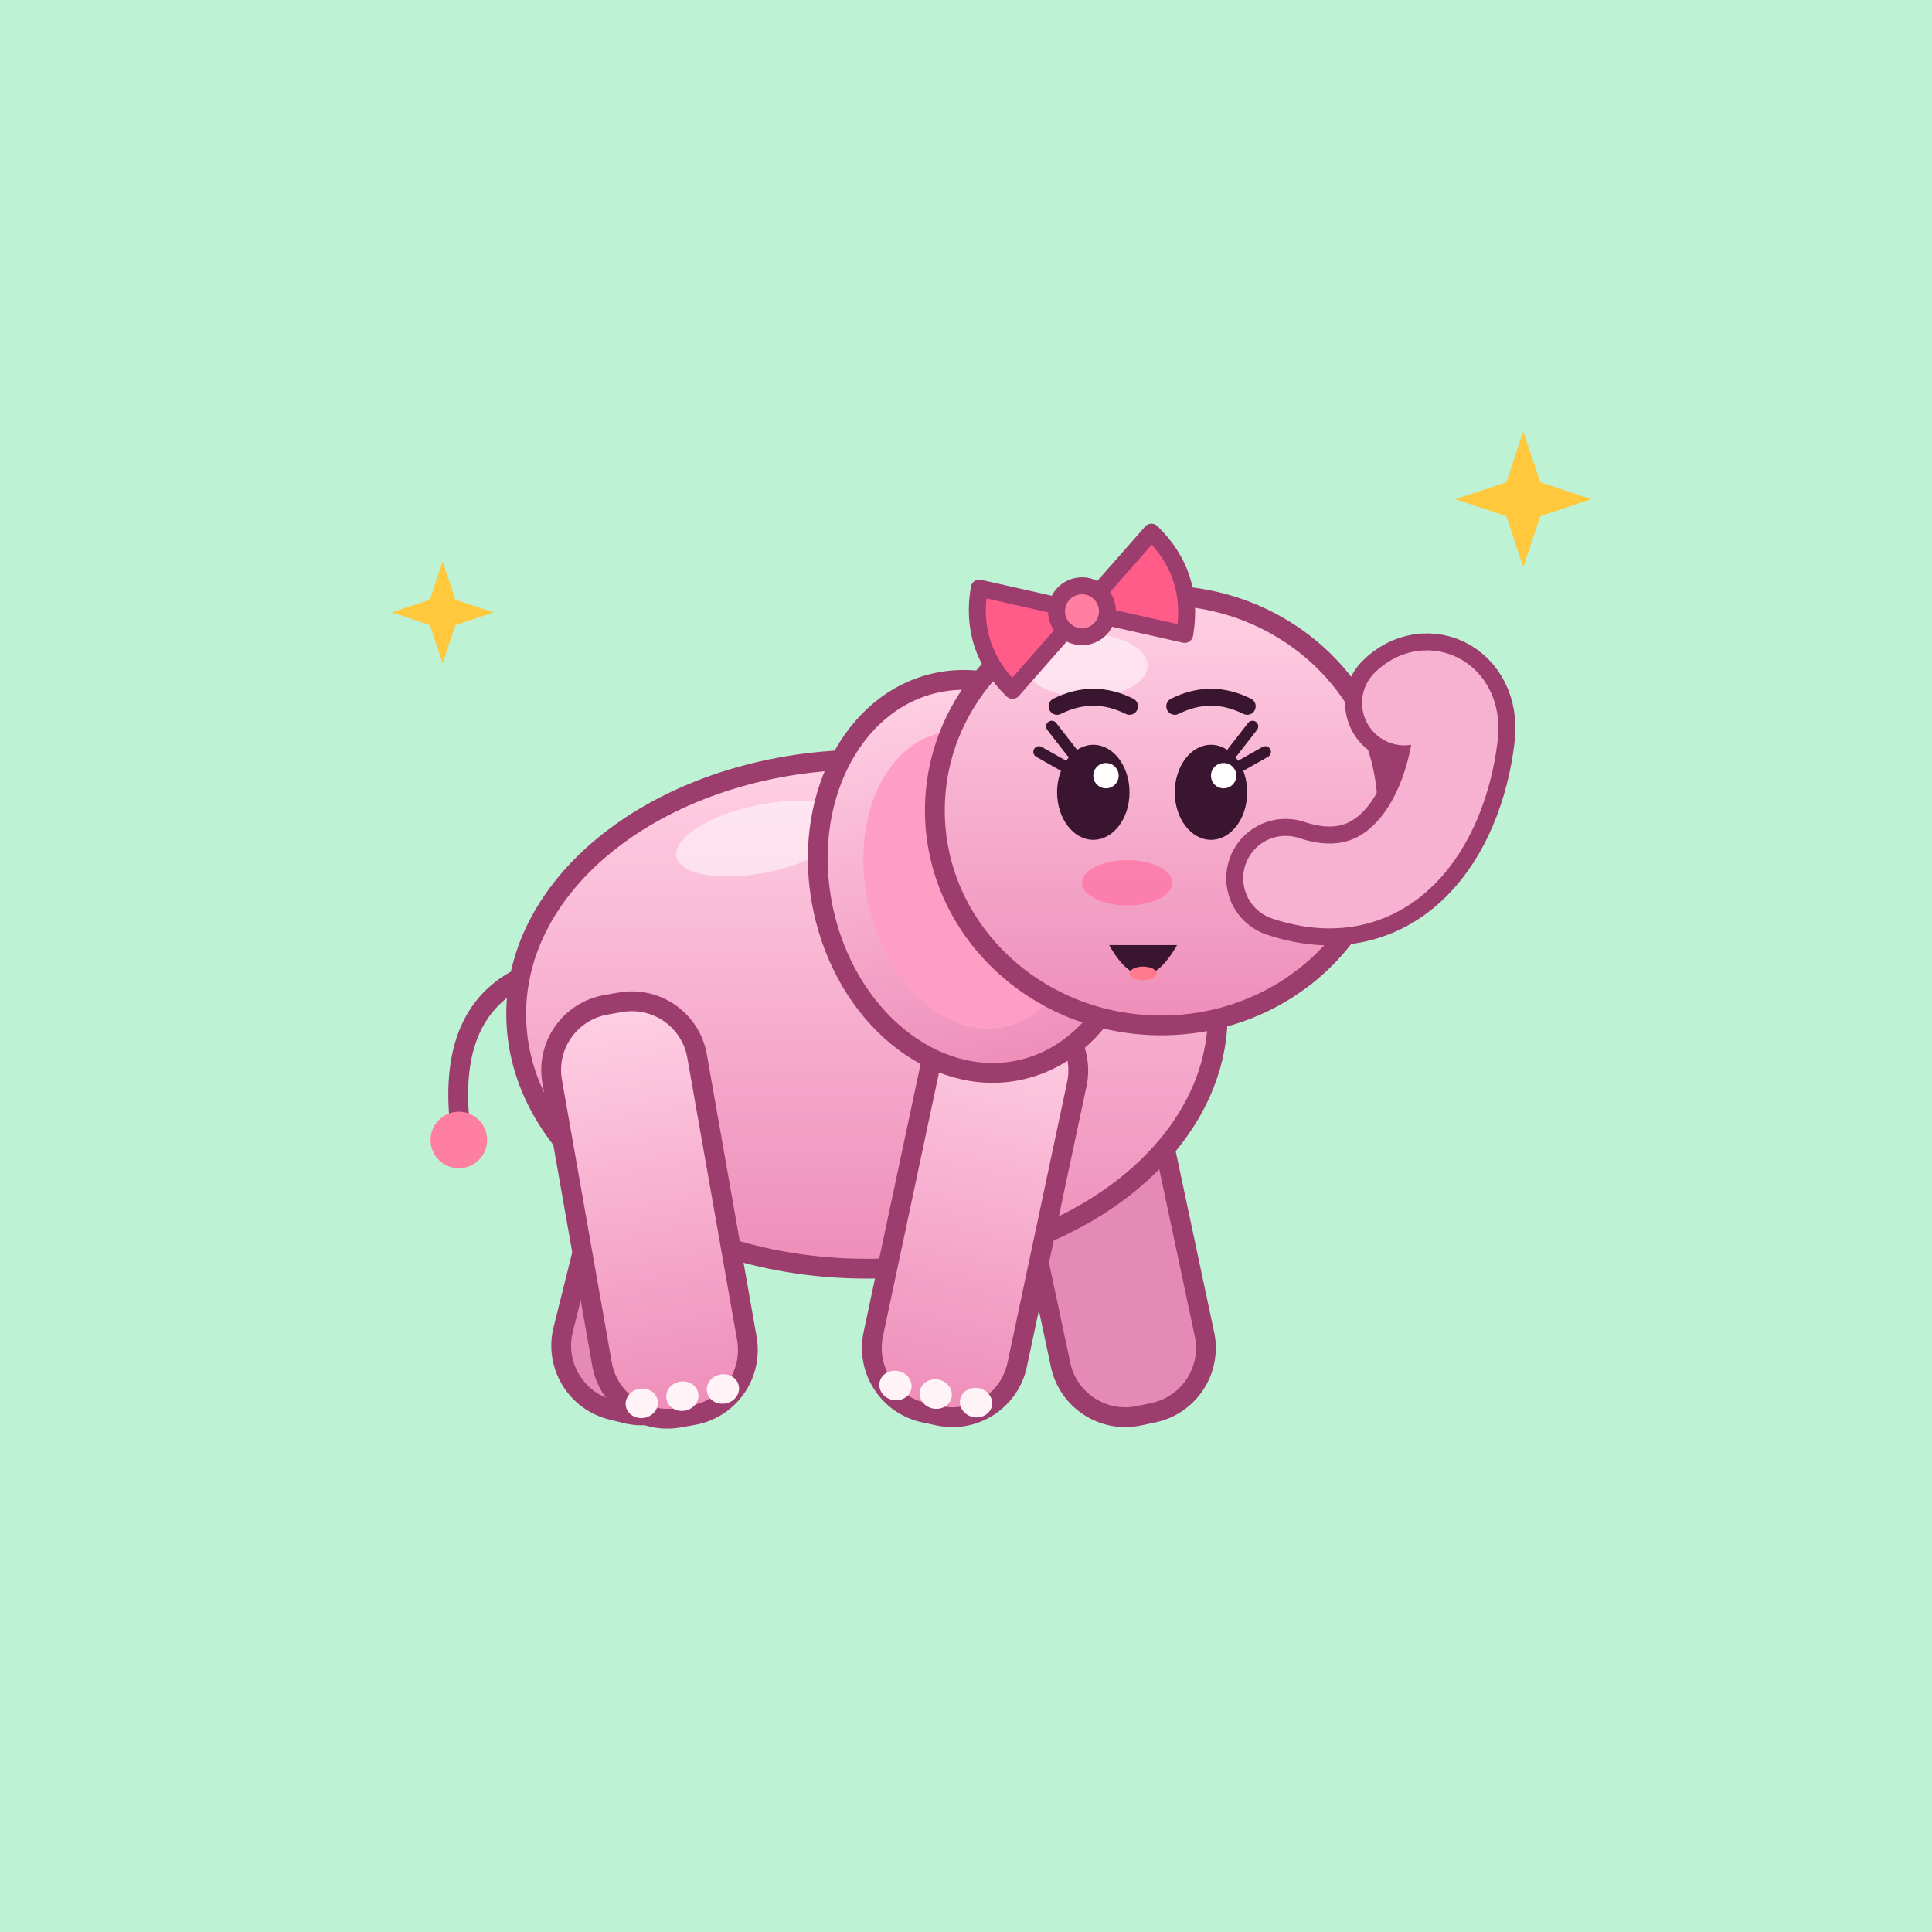
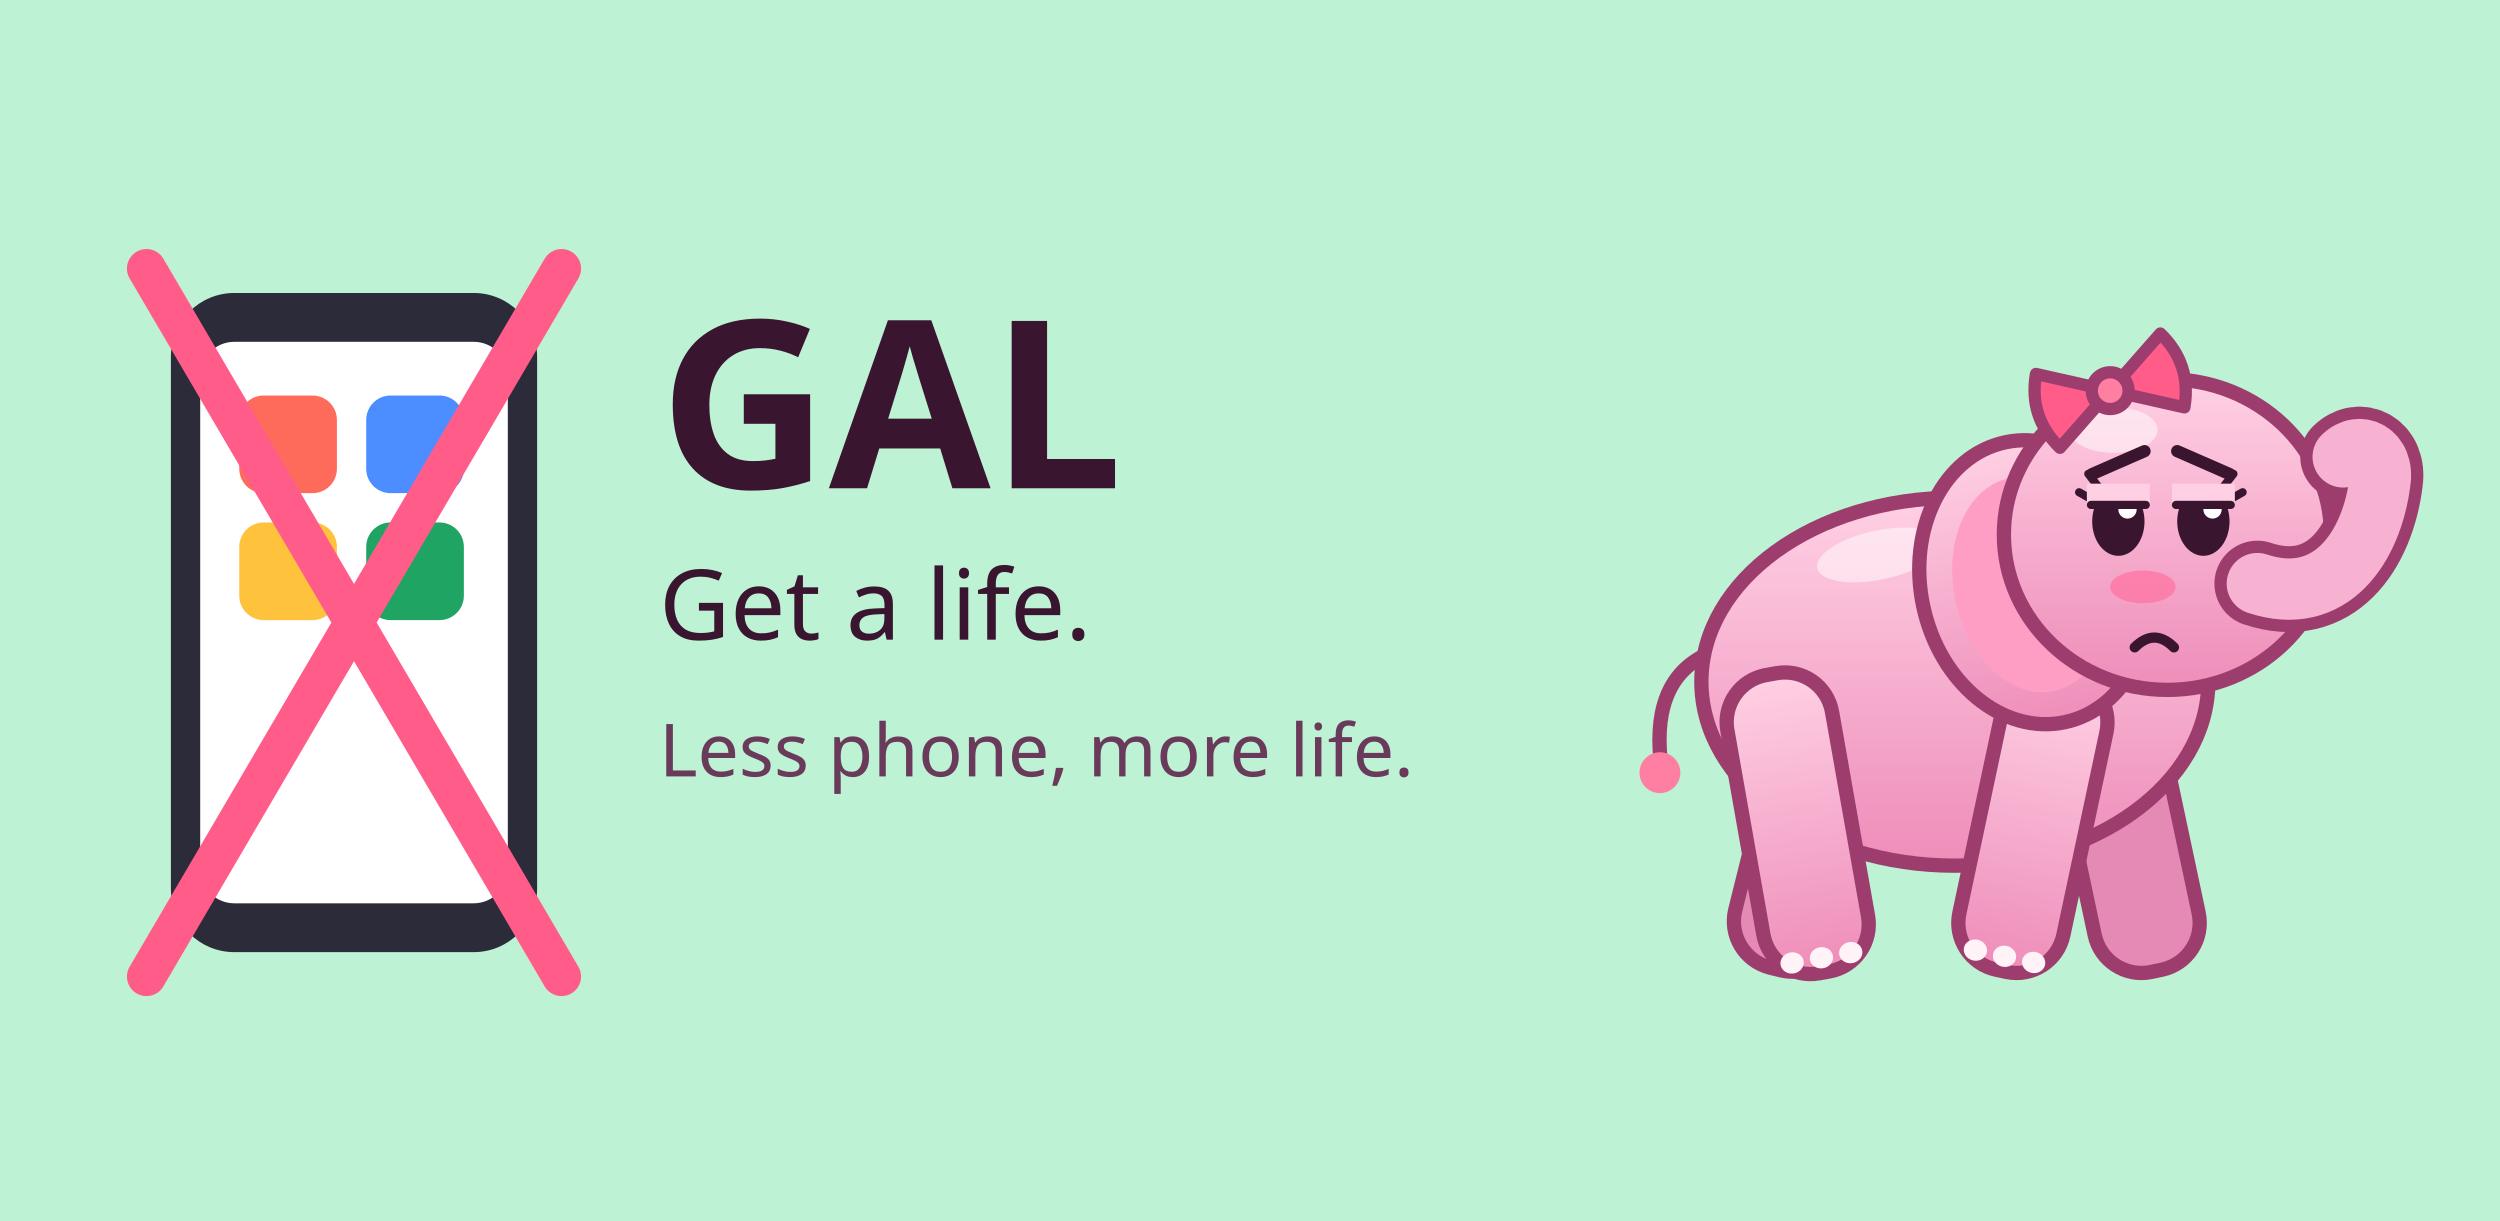
- <svg xmlns="http://www.w3.org/2000/svg" viewBox="0 0 108 108" width="108" height="108">
+ <svg xmlns="http://www.w3.org/2000/svg" viewBox="0 0 1024 500" width="1024" height="500">
  <defs>
    <linearGradient id="g1" x1="0" y1="0" x2="0" y2="1">
      <stop offset="0" stop-color="#FFD0E4" />
      <stop offset="1" stop-color="#EE8DB9" />
    </linearGradient>
    <linearGradient id="g2" x1="0" y1="0" x2="0" y2="1">
      <stop offset="0" stop-color="#FFD0E4" />
      <stop offset="1" stop-color="#EE8DB9" />
    </linearGradient>
    <linearGradient id="g3" x1="0" y1="0" x2="0" y2="1">
      <stop offset="0" stop-color="#FFD0E4" />
      <stop offset="1" stop-color="#EE8DB9" />
    </linearGradient>
    <linearGradient id="g4" x1="0" y1="0" x2="0" y2="1">
      <stop offset="0" stop-color="#FFD0E4" />
      <stop offset="1" stop-color="#EE8DB9" />
    </linearGradient>
    <linearGradient id="g5" x1="0" y1="0" x2="0" y2="1">
      <stop offset="0" stop-color="#FFD0E4" />
      <stop offset="1" stop-color="#EE8DB9" />
    </linearGradient>
  </defs>
-   <rect width="108" height="108" fill="#BDF2D5" />
-   <g transform="translate(13.674 7.349) rotate(0 0 0) scale(0.15814)">
+   <rect width="1024" height="1024" fill="#BDF2D5" />
+   <path d="M96.00,120.00 h98.00 a26.00,26.00 0 0 1 26.00,26.00 v218.00 a26.00,26.00 0 0 1 -26.00,26.00 h-98.00 a26.00,26.00 0 0 1 -26.00,-26.00 v-218.00 a26.00,26.00 0 0 1 26.00,-26.00 Z" fill="#2B2B3A" />
+   <path d="M96.00,140.00 h98.00 a14.00,14.00 0 0 1 14.00,14.00 v202.00 a14.00,14.00 0 0 1 -14.00,14.00 h-98.00 a14.00,14.00 0 0 1 -14.00,-14.00 v-202.00 a14.00,14.00 0 0 1 14.00,-14.00 Z" fill="#FFFFFF" />
+   <path d="M108.00,162.00 h20.00 a10.00,10.00 0 0 1 10.00,10.00 v20.00 a10.00,10.00 0 0 1 -10.00,10.00 h-20.00 a10.00,10.00 0 0 1 -10.00,-10.00 v-20.00 a10.00,10.00 0 0 1 10.00,-10.00 Z" fill="#FF6B5B" />
+   <path d="M160.00,162.00 h20.00 a10.00,10.00 0 0 1 10.00,10.00 v20.00 a10.00,10.00 0 0 1 -10.00,10.00 h-20.00 a10.00,10.00 0 0 1 -10.00,-10.00 v-20.00 a10.00,10.00 0 0 1 10.00,-10.00 Z" fill="#4C8DFF" />
+   <path d="M108.00,214.00 h20.00 a10.00,10.00 0 0 1 10.00,10.00 v20.00 a10.00,10.00 0 0 1 -10.00,10.00 h-20.00 a10.00,10.00 0 0 1 -10.00,-10.00 v-20.00 a10.00,10.00 0 0 1 10.00,-10.00 Z" fill="#FFC23D" />
+   <path d="M160.00,214.00 h20.00 a10.00,10.00 0 0 1 10.00,10.00 v20.00 a10.00,10.00 0 0 1 -10.00,10.00 h-20.00 a10.00,10.00 0 0 1 -10.00,-10.00 v-20.00 a10.00,10.00 0 0 1 10.00,-10.00 Z" fill="#1FA463" />
+   <path d="M60 110 L230 400 M230 110 L60 400" fill="none" stroke="#FF5C8A" stroke-width="16" stroke-linecap="round" stroke-linejoin="round" />
+   <g transform="translate(616.512 18.023) rotate(0 0 0) scale(0.83721)">
    <g transform="translate(0 0) rotate(14 160.48 339) scale(1.0)">
      <path d="M157.88,307.80 h5.20 a23.40,23.40 0 0 1 23.40,23.40 v101.40 a23.40,23.40 0 0 1 -23.40,23.40 h-5.20 a23.40,23.40 0 0 1 -23.40,-23.40 v-101.40 a23.40,23.40 0 0 1 23.40,-23.40 Z" fill="#E58AB4" stroke="#9C3D6E" stroke-width="7" stroke-linecap="round" stroke-linejoin="round" />
    </g>
    <g transform="translate(0 0) rotate(-12 294.4 339) scale(1.0)">
      <path d="M291.80,307.80 h5.20 a23.40,23.40 0 0 1 23.40,23.40 v101.40 a23.40,23.40 0 0 1 -23.40,23.40 h-5.20 a23.40,23.40 0 0 1 -23.40,-23.40 v-101.40 a23.40,23.40 0 0 1 23.40,-23.40 Z" fill="#E58AB4" stroke="#9C3D6E" stroke-width="7" stroke-linecap="round" stroke-linejoin="round" />
    </g>
    <path d="M100 298 Q72 310 76 350" fill="none" stroke="#9C3D6E" stroke-width="7" stroke-linecap="round" stroke-linejoin="round" />
    <path d="M65.72,356.50 a10.00,10.00 0 1,0 20.00,0 a10.00,10.00 0 1,0 -20.00,0 Z" fill="#FF7FA3" />
    <path d="M96.00,312.00 a124.00,90.00 0 1,0 248.00,0 a124.00,90.00 0 1,0 -248.00,0 Z" fill="url(#g1)" stroke="#9C3D6E" stroke-width="7" stroke-linecap="round" stroke-linejoin="round" />
    <g transform="translate(0 0) rotate(-12 183 250) scale(1.0)">
      <path d="M152.00,250.00 a31.00,12.00 0 1,0 62.00,0 a31.00,12.00 0 1,0 -62.00,0 Z" fill="#FFFFFF" opacity="0.5" />
    </g>
    <g transform="translate(0 0) rotate(-10 135.68 339) scale(1.0)">
      <path d="M133.08,307.80 h5.20 a23.40,23.40 0 0 1 23.40,23.40 v101.40 a23.40,23.40 0 0 1 -23.40,23.40 h-5.20 a23.40,23.40 0 0 1 -23.40,-23.40 v-101.40 a23.40,23.40 0 0 1 23.40,-23.40 Z" fill="url(#g2)" stroke="#9C3D6E" stroke-width="7" stroke-linecap="round" stroke-linejoin="round" />
      <path d="M115.40,448.72 a5.72,5.20 0 1,0 11.44,0 a5.72,5.20 0 1,0 -11.44,0 Z" fill="#FFF3F8" />
      <path d="M129.96,448.72 a5.72,5.20 0 1,0 11.44,0 a5.72,5.20 0 1,0 -11.44,0 Z" fill="#FFF3F8" />
      <path d="M144.52,448.72 a5.72,5.20 0 1,0 11.44,0 a5.72,5.20 0 1,0 -11.44,0 Z" fill="#FFF3F8" />
    </g>
    <g transform="translate(0 0) rotate(12 267.12 339) scale(1.0)">
      <path d="M264.52,307.80 h5.20 a23.40,23.40 0 0 1 23.40,23.40 v101.40 a23.40,23.40 0 0 1 -23.40,23.40 h-5.20 a23.40,23.40 0 0 1 -23.40,-23.40 v-101.40 a23.40,23.40 0 0 1 23.40,-23.40 Z" fill="url(#g3)" stroke="#9C3D6E" stroke-width="7" stroke-linecap="round" stroke-linejoin="round" />
      <path d="M246.84,448.72 a5.72,5.20 0 1,0 11.44,0 a5.72,5.20 0 1,0 -11.44,0 Z" fill="#FFF3F8" />
      <path d="M261.40,448.72 a5.72,5.20 0 1,0 11.44,0 a5.72,5.20 0 1,0 -11.44,0 Z" fill="#FFF3F8" />
      <path d="M275.96,448.72 a5.72,5.20 0 1,0 11.44,0 a5.72,5.20 0 1,0 -11.44,0 Z" fill="#FFF3F8" />
    </g>
    <g transform="translate(0 0) rotate(-12 300.0 224.0) scale(1.0)">
      <path d="M196.00,254.00 a56.00,70.00 0 1,0 112.00,0 a56.00,70.00 0 1,0 -112.00,0 Z" fill="url(#g4)" stroke="#9C3D6E" stroke-width="7" stroke-linecap="round" stroke-linejoin="round" />
      <path d="M212.00,254.80 a38.00,53.20 0 1,0 76.00,0 a38.00,53.20 0 1,0 -76.00,0 Z" fill="#FF9EC4" />
    </g>
    <path d="M244.00,240.00 a80.00,76.00 0 1,0 160.00,0 a80.00,76.00 0 1,0 -160.00,0 Z" fill="url(#g5)" stroke="#9C3D6E" stroke-width="7" stroke-linecap="round" stroke-linejoin="round" />
    <path d="M276.00,188.80 a21.60,11.20 0 1,0 43.20,0 a21.60,11.20 0 1,0 -43.20,0 Z" fill="#FFFFFF" opacity="0.5" />
    <path d="M296.00,265.60 a16.00,8.00 0 1,0 32.00,0 a16.00,8.00 0 1,0 -32.00,0 Z" fill="#FF6F9F" opacity="0.7" />
    <path d="M287.20,233.60 a12.80,16.80 0 1,0 25.60,0 a12.80,16.80 0 1,0 -25.60,0 Z" fill="#3A1530" />
    <path d="M300.00,227.72 a4.48,4.48 0 1,0 8.96,0 a4.48,4.48 0 1,0 -8.96,0 Z" fill="#FFFFFF" />
    <path d="M289.8,224.4 l-9.0,-5.1 M292.3,219.3 l-7.0,-9.0" fill="none" stroke="#3A1530" stroke-width="4" stroke-linecap="round" stroke-linejoin="round" />
+     <path d="M284.6,215.1 H315.4 V225.5 H284.6 Z" fill="#FFD0E4" />
+     <path d="M286.6,225.5 H313.4" fill="none" stroke="#3A1530" stroke-width="4" stroke-linecap="round" stroke-linejoin="round" />
    <path d="M328.80,233.60 a12.80,16.80 0 1,0 25.60,0 a12.80,16.80 0 1,0 -25.60,0 Z" fill="#3A1530" />
    <path d="M341.60,227.72 a4.48,4.48 0 1,0 8.96,0 a4.48,4.48 0 1,0 -8.96,0 Z" fill="#FFFFFF" />
    <path d="M351.8,224.4 l9.0,-5.1 M349.3,219.3 l7.0,-9.0" fill="none" stroke="#3A1530" stroke-width="4" stroke-linecap="round" stroke-linejoin="round" />
-     <path d="M312.8,203.2 Q300.0,196.8 287.2,203.2" fill="none" stroke="#3A1530" stroke-width="6" stroke-linecap="round" stroke-linejoin="round" />
-     <path d="M328.8,203.2 Q341.6,196.8 354.4,203.2" fill="none" stroke="#3A1530" stroke-width="6" stroke-linecap="round" stroke-linejoin="round" />
-     <path d="M305.6,287.6 Q317.6,308.8 329.6,287.6 Z" fill="#3A1530" />
-     <path d="M312.80,297.60 a4.80,2.40 0 1,0 9.60,0 a4.80,2.40 0 1,0 -9.60,0 Z" fill="#FF7A8A" />
+     <path d="M326.2,215.1 H357.0 V225.5 H326.2 Z" fill="#FFD0E4" />
+     <path d="M328.2,225.5 H355.0" fill="none" stroke="#3A1530" stroke-width="4" stroke-linecap="round" stroke-linejoin="round" />
+     <path d="M312.8,199.2 Q300.0,204.8 287.2,210.4" fill="none" stroke="#3A1530" stroke-width="6" stroke-linecap="round" stroke-linejoin="round" />
+     <path d="M328.8,199.2 Q341.6,204.8 354.4,210.4" fill="none" stroke="#3A1530" stroke-width="6" stroke-linecap="round" stroke-linejoin="round" />
+     <path d="M308.0,295.2 Q317.6,285.6 327.2,295.2" fill="none" stroke="#3A1530" stroke-width="5" stroke-linecap="round" stroke-linejoin="round" />
    <path d="M368 264 C404 276 424 246 428 214 C430 200 418 194 410 202" fill="none" stroke="#9C3D6E" stroke-width="42" stroke-linecap="round" stroke-linejoin="round" />
    <path d="M368 264 C404 276 424 246 428 214 C430 200 418 194 410 202" fill="none" stroke="#F8B2D1" stroke-width="30" stroke-linecap="round" stroke-linejoin="round" />
    <g transform="translate(296.0 169.6) rotate(-18 0 0) scale(1.0)">
      <path d="M0 0 L-32 -19 Q-42 0 -32 19 Z" fill="#FF5C8A" stroke="#9C3D6E" stroke-width="6" stroke-linecap="round" stroke-linejoin="round" />
      <path d="M0 0 L32 -19 Q42 0 32 19 Z" fill="#FF5C8A" stroke="#9C3D6E" stroke-width="6" stroke-linecap="round" stroke-linejoin="round" />
      <path d="M-9.00,0.00 a9.00,9.00 0 1,0 18.00,0 a9.00,9.00 0 1,0 -18.00,0 Z" fill="#FF7FA3" stroke="#9C3D6E" stroke-width="6" stroke-linecap="round" stroke-linejoin="round" />
    </g>
-     <path d="M452,106 L458.0,124.0 L476,130 L458.0,136.0 L452,154 L446.0,136.0 L428,130 L446.0,124.0 Z" fill="#FFC83D" />
-     <path d="M70,152 L74.5,165.5 L88,170 L74.5,174.5 L70,188 L65.5,174.5 L52,170 L65.5,165.5 Z" fill="#FFC83D" />
  </g>
+   <text x="270" y="200" font-family="sans-serif" font-size="96" font-weight="bold" fill="#3A1530">GAL</text>
+   <text x="270" y="262" font-family="sans-serif" font-size="40" fill="#3A1530">Get a life.</text>
+   <text x="270" y="318" font-family="sans-serif" font-size="30" fill="#6A3A5A">Less phone, more life.</text>
</svg>
